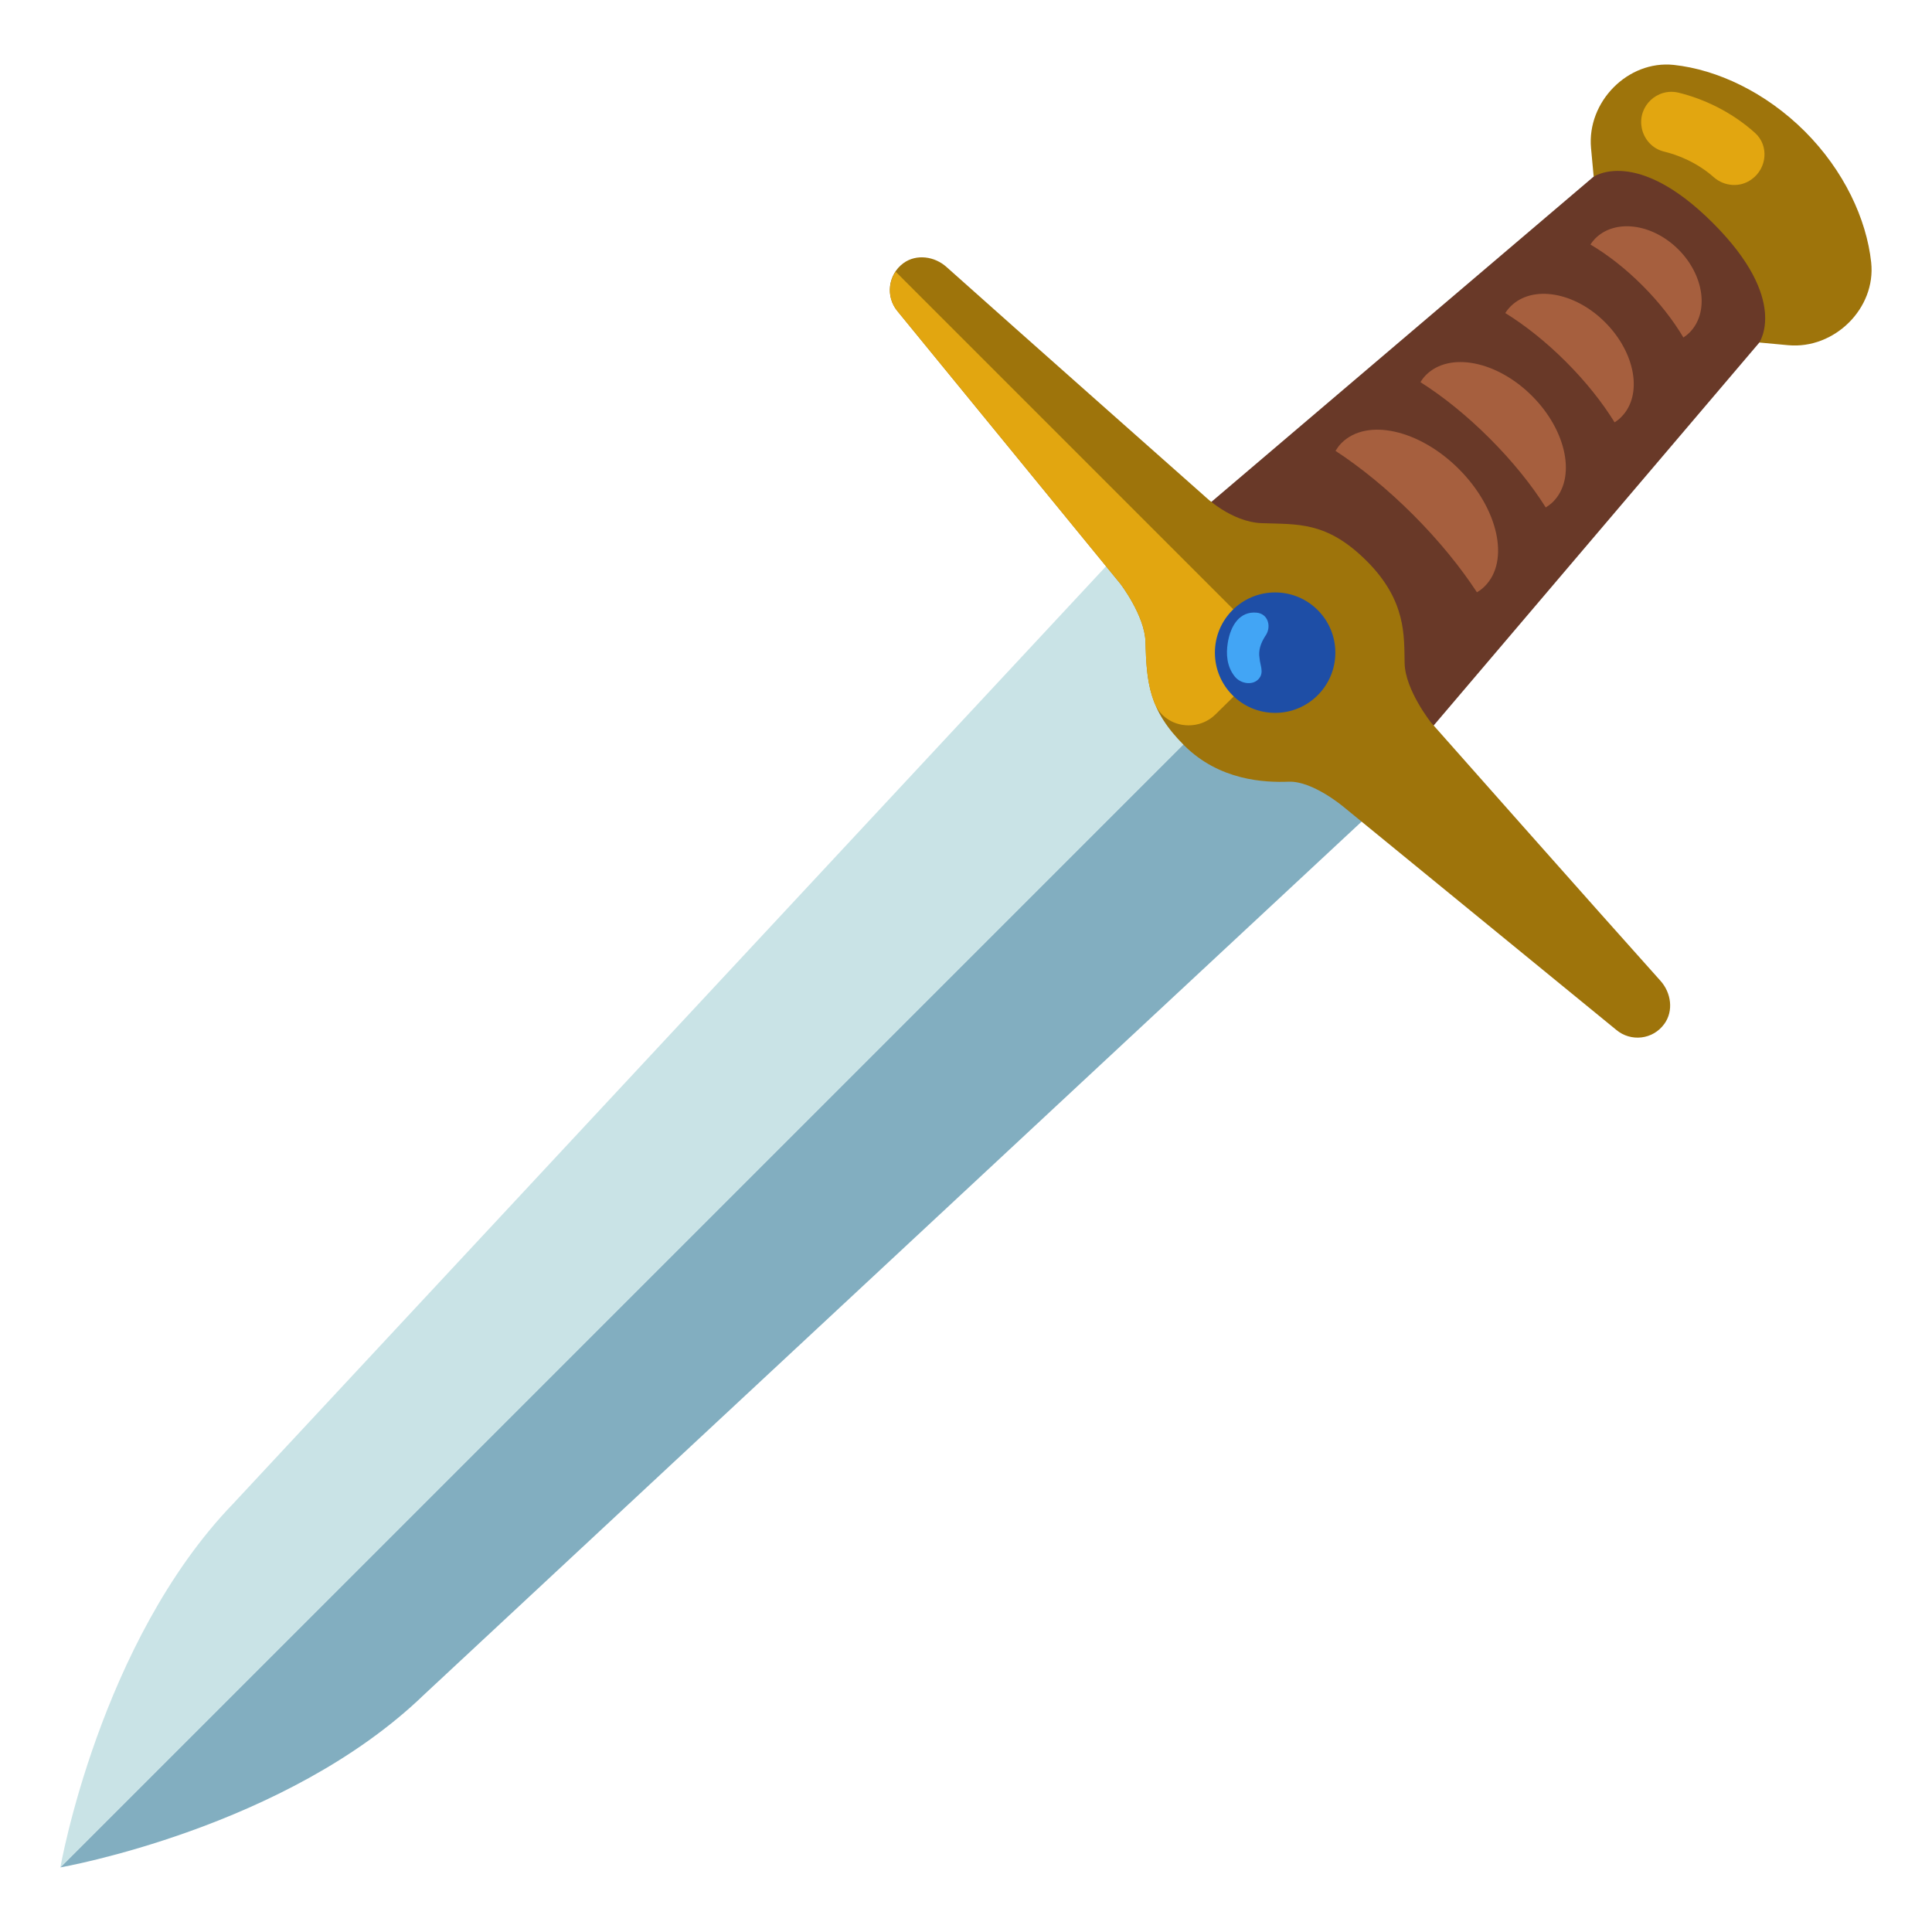
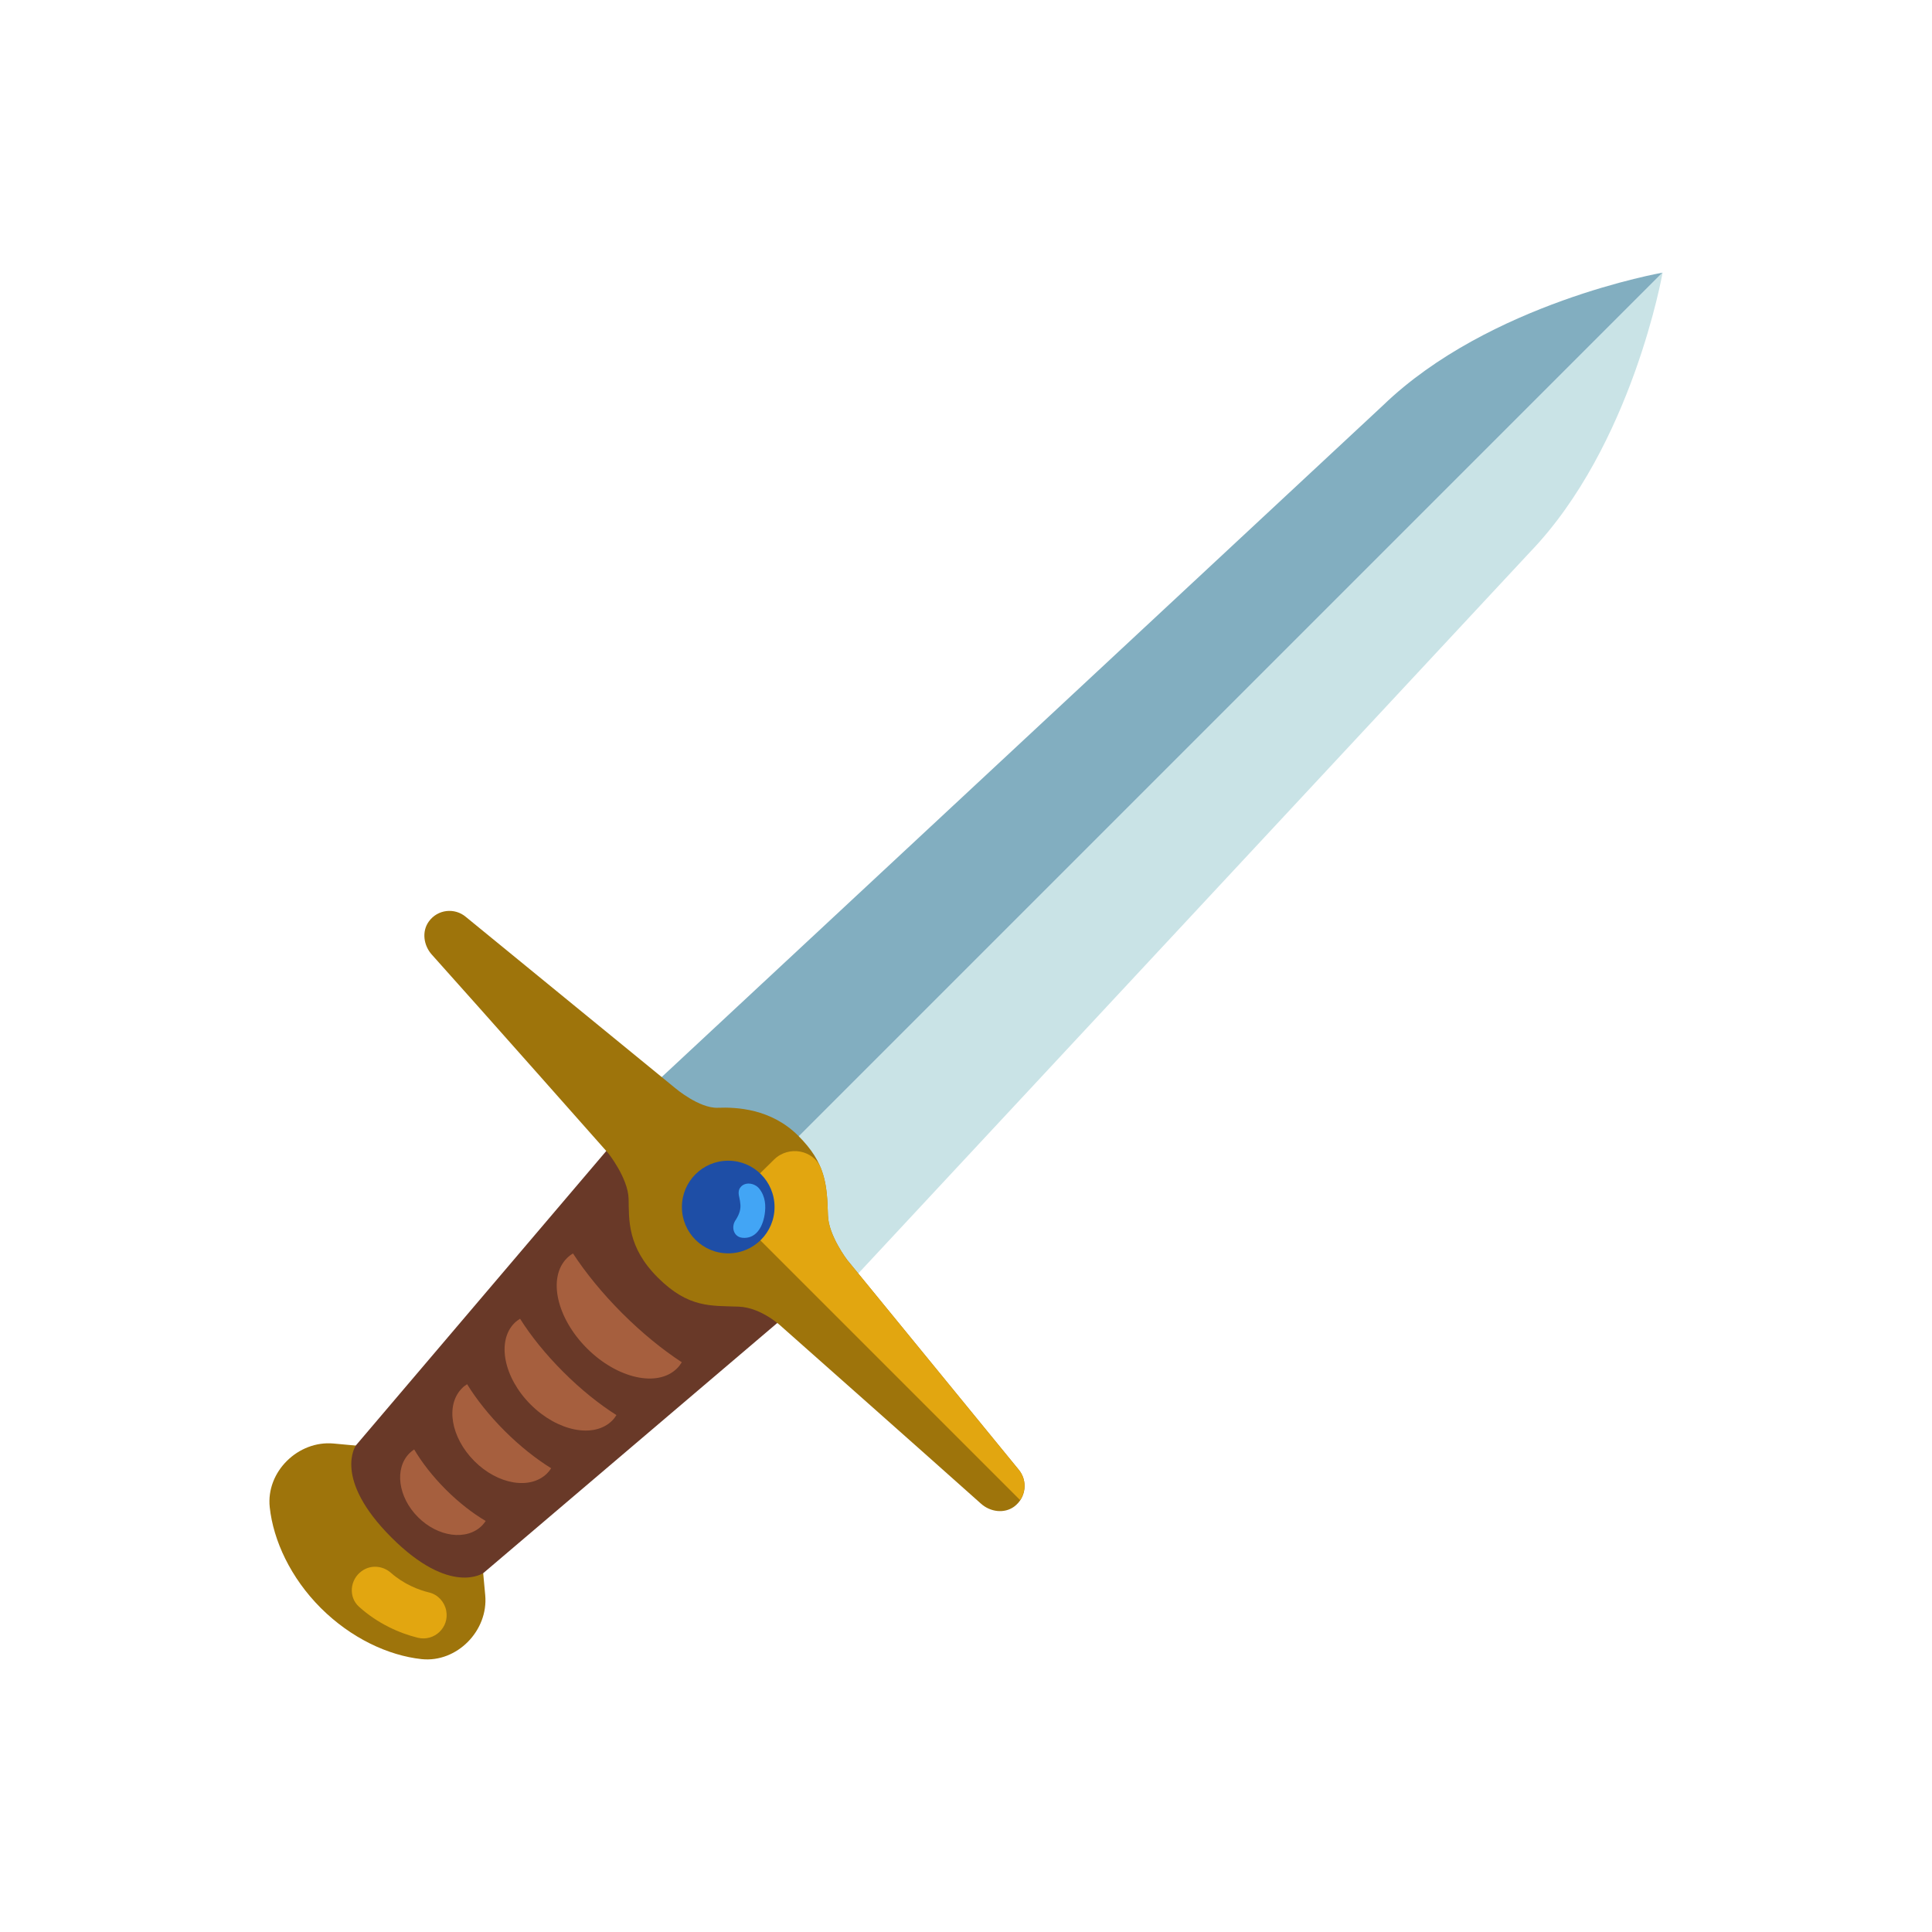
<svg xmlns="http://www.w3.org/2000/svg" width="800px" height="800px" viewBox="0 0 128 128" aria-hidden="true" role="img" class="iconify iconify--noto" preserveAspectRatio="xMidYMid meet">
-   <path d="M105.41 9.81l.24 2.59c1.24-.13 3.52.28 6.73 3.5c3.22 3.22 3.63 5.49 3.5 6.73l2.59.24c3.06.28 5.83-2.44 5.5-5.49c-.31-2.87-1.8-6.08-4.4-8.68c-2.6-2.59-5.8-4.09-8.68-4.4c-3.04-.32-5.76 2.45-5.48 5.51z" fill="#9e740b">
+   <g transform="translate(64,64) scale(-0.7692,-0.7692) translate(-64,-64)">
+     <path d="M105.41 9.81l.24 2.59c1.24-.13 3.52.28 6.73 3.5c3.22 3.22 3.63 5.49 3.5 6.73l2.59.24c3.06.28 5.83-2.44 5.5-5.49c-.31-2.87-1.8-6.08-4.4-8.68c-2.6-2.59-5.8-4.09-8.68-4.4c-3.04-.32-5.76 2.45-5.48 5.51z" fill="#9e740b">

    </path>
-   <path d="M87.47 40.81l-7.4-7.4l25.48-21.68s2.84-2.05 7.94 3.05c5.1 5.1 3.05 7.94 3.05 7.94L94.87 48.2l-7.4-7.39z" fill="#693928">
+     <path d="M87.47 40.81l-7.4-7.4l25.48-21.68s2.84-2.05 7.94 3.05c5.1 5.1 3.05 7.94 3.05 7.94L94.87 48.2l-7.4-7.39z" fill="#693928">

    </path>
-   <path d="M28.09 112.28C18.94 121.12 4 123.72 4 123.72l80.48-80.48l8.56 8.56l-64.95 60.48z" fill="#82aec0">
+     <path d="M28.09 112.28C18.94 121.12 4 123.72 4 123.72l80.48-80.48l8.56 8.56l-64.95 60.48z" fill="#82aec0">

    </path>
-   <path d="M15.44 99.63C6.61 108.79 4 123.72 4 123.72l80.48-80.48l-8.56-8.56l-60.48 64.95z" fill="#c9e3e6">
+     <path d="M15.44 99.63C6.61 108.79 4 123.72 4 123.72l80.48-80.48l-8.56-8.56l-60.48 64.95z" fill="#c9e3e6">

    </path>
-   <path d="M59.47 20.63l14.76 18.05s1.61 2.1 1.66 3.83c.08 2.72.22 4.54 2.56 6.87c2.34 2.34 5.33 2.47 6.93 2.41s3.65 1.68 3.65 1.68l18.05 14.76c.96.81 2.43.66 3.19-.4c.62-.86.45-2.06-.26-2.85c-3.98-4.43-15.2-17.11-15.2-17.11s-1.71-2.15-1.75-3.93c-.04-1.79.13-4.14-2.52-6.78s-4.57-2.41-6.96-2.5c-2.02-.08-3.75-1.77-3.75-1.77s-12.68-11.23-17.12-15.2c-.79-.71-1.99-.88-2.85-.26c-1.05.77-1.2 2.24-.39 3.2z" fill="#9e740b">
+     <path d="M59.47 20.63l14.76 18.05s1.61 2.1 1.66 3.83c.08 2.72.22 4.54 2.56 6.87c2.34 2.34 5.33 2.47 6.93 2.41s3.65 1.68 3.65 1.68l18.05 14.76c.96.81 2.43.66 3.19-.4c.62-.86.45-2.06-.26-2.85c-3.98-4.43-15.2-17.11-15.2-17.11s-1.71-2.15-1.75-3.93c-.04-1.79.13-4.14-2.52-6.78s-4.57-2.41-6.96-2.5c-2.02-.08-3.75-1.77-3.75-1.77s-12.68-11.23-17.12-15.2c-.79-.71-1.99-.88-2.85-.26c-1.05.77-1.2 2.24-.39 3.2z" fill="#9e740b">

    </path>
-   <path d="M84.63 43.29L59.34 18c-.54.8-.51 1.87.13 2.63l14.76 18.05s1.61 2.1 1.66 3.83c.04 1.55.11 2.81.59 4.04c.64 1.63 2.8 2.01 4.05.78c1.81-1.77 4.1-4.04 4.1-4.04z" fill="#e2a610">
+     <path d="M84.63 43.29L59.34 18c-.54.8-.51 1.87.13 2.63l14.76 18.05s1.61 2.1 1.66 3.83c.04 1.55.11 2.81.59 4.04c.64 1.63 2.8 2.01 4.05.78c1.81-1.77 4.1-4.04 4.1-4.04z" fill="#e2a610">

    </path>
-   <circle cx="84.48" cy="43.24" r="3.99" fill="#1e4ea6">
+     <circle cx="84.48" cy="43.24" r="3.99" fill="#1e4ea6">

    </circle>
-   <path d="M83.82 42.15c-.3.48-.46.93-.37 1.47c.03.43.29.9-.01 1.3c-.38.52-1.21.4-1.61-.07c-.57-.69-.6-1.54-.49-2.24c.19-1.21.82-2.12 1.91-2.02c.79.07 1.01.97.57 1.56z" fill="#42a5f5">
+     <path d="M83.82 42.15c-.3.48-.46.93-.37 1.47c.03.43.29.9-.01 1.3c-.38.52-1.21.4-1.61-.07c-.57-.69-.6-1.54-.49-2.24c.19-1.21.82-2.12 1.91-2.02c.79.07 1.01.97.57 1.56z" fill="#42a5f5">

    </path>
-   <g fill="#a65f3e">
-     <path d="M93.62 34.1c1.72 1.72 3.15 3.49 4.23 5.14c.19-.11.36-.24.52-.4c1.67-1.67.9-5.15-1.72-7.77s-6.1-3.39-7.77-1.72c-.16.16-.28.33-.4.52c1.65 1.08 3.42 2.51 5.14 4.23z">
+     <g fill="#a65f3e">
+       <path d="M93.62 34.1c1.72 1.72 3.15 3.49 4.23 5.14c.19-.11.36-.24.52-.4c1.67-1.67.9-5.15-1.72-7.77s-6.1-3.39-7.77-1.72c-.16.16-.28.33-.4.52c1.65 1.08 3.42 2.51 5.14 4.23z">

        </path>
-     <path d="M98.69 29.04c1.53 1.53 2.79 3.1 3.72 4.58c.17-.11.34-.23.48-.37c1.55-1.55.93-4.7-1.39-7.02s-5.46-2.94-7.02-1.39c-.15.15-.27.31-.37.48c1.47.93 3.05 2.19 4.58 3.72z">
+       <path d="M98.69 29.04c1.53 1.53 2.79 3.1 3.72 4.58c.17-.11.34-.23.48-.37c1.55-1.55.93-4.7-1.39-7.02s-5.46-2.94-7.02-1.39c-.15.15-.27.31-.37.48c1.47.93 3.05 2.19 4.58 3.72z">

        </path>
-     <path d="M103.75 23.97c1.33 1.33 2.42 2.71 3.22 4.01c.16-.1.31-.21.44-.35c1.44-1.44.96-4.24-1.06-6.27s-4.83-2.5-6.27-1.06c-.13.13-.25.28-.35.44c1.31.81 2.69 1.9 4.02 3.23z">
+       <path d="M103.75 23.97c1.33 1.33 2.42 2.71 3.22 4.01c.16-.1.31-.21.44-.35c1.44-1.44.96-4.24-1.06-6.27s-4.83-2.5-6.27-1.06c-.13.13-.25.28-.35.44c1.31.81 2.69 1.9 4.02 3.23z">

        </path>
-     <path d="M108.81 18.91c1.13 1.13 2.05 2.32 2.72 3.45c.14-.09.28-.2.4-.32c1.32-1.32.99-3.79-.73-5.51s-4.19-2.05-5.51-.73c-.12.12-.23.26-.32.4c1.12.66 2.31 1.58 3.44 2.71z">
+       <path d="M108.81 18.91c1.13 1.13 2.05 2.32 2.72 3.45c.14-.09.28-.2.4-.32c1.32-1.32.99-3.79-.73-5.51s-4.19-2.05-5.51-.73c-.12.12-.23.26-.32.4c1.12.66 2.31 1.58 3.44 2.71z">

        </path>
-   </g>
-   <path d="M113.54 11.74c-1.12-.99-2.39-1.48-3.3-1.7c-.75-.18-1.32-.8-1.47-1.56v-.01c-.28-1.43 1.02-2.67 2.44-2.33c1.59.39 3.46 1.22 5.07 2.67c.93.84.79 2.34-.23 3.07c-.76.56-1.8.48-2.51-.14z" fill="#e2a610">
+     </g>
+     <path d="M113.54 11.74c-1.12-.99-2.39-1.48-3.3-1.7c-.75-.18-1.32-.8-1.47-1.56v-.01c-.28-1.43 1.02-2.67 2.44-2.33c1.59.39 3.46 1.22 5.07 2.67c.93.84.79 2.34-.23 3.07c-.76.56-1.8.48-2.51-.14z" fill="#e2a610">

    </path>
+   </g>
</svg>
